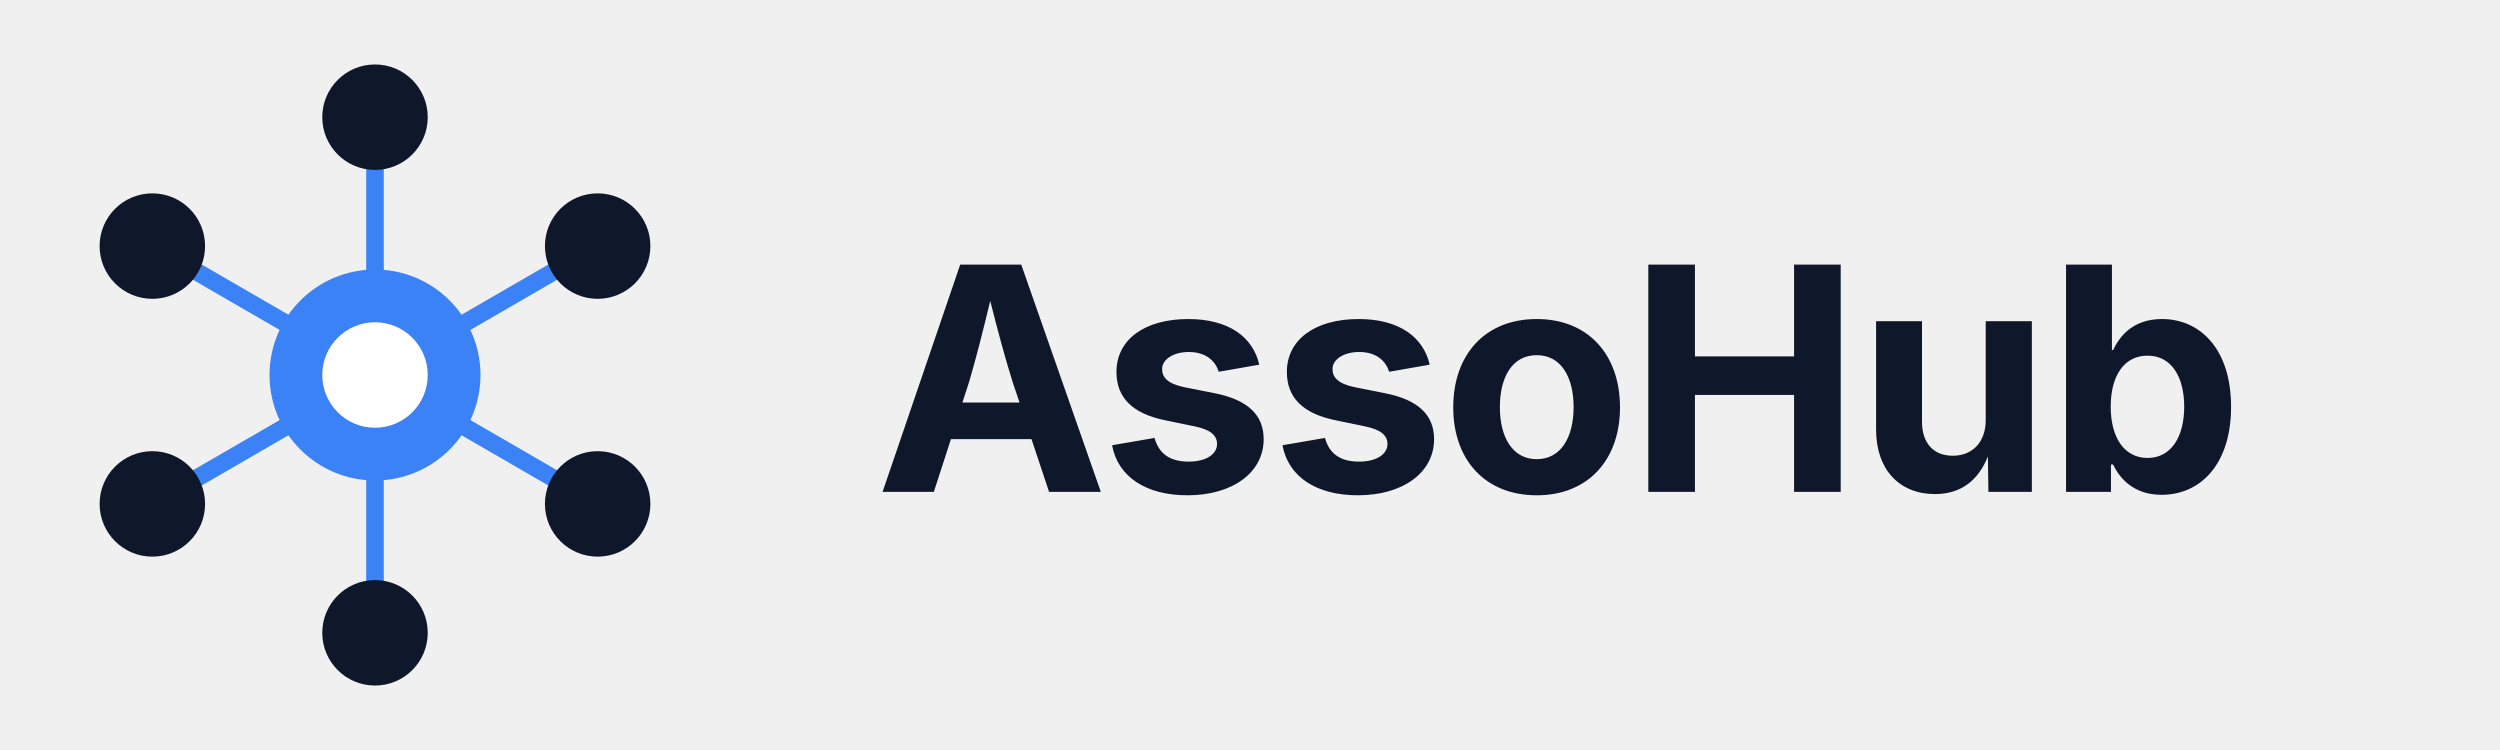
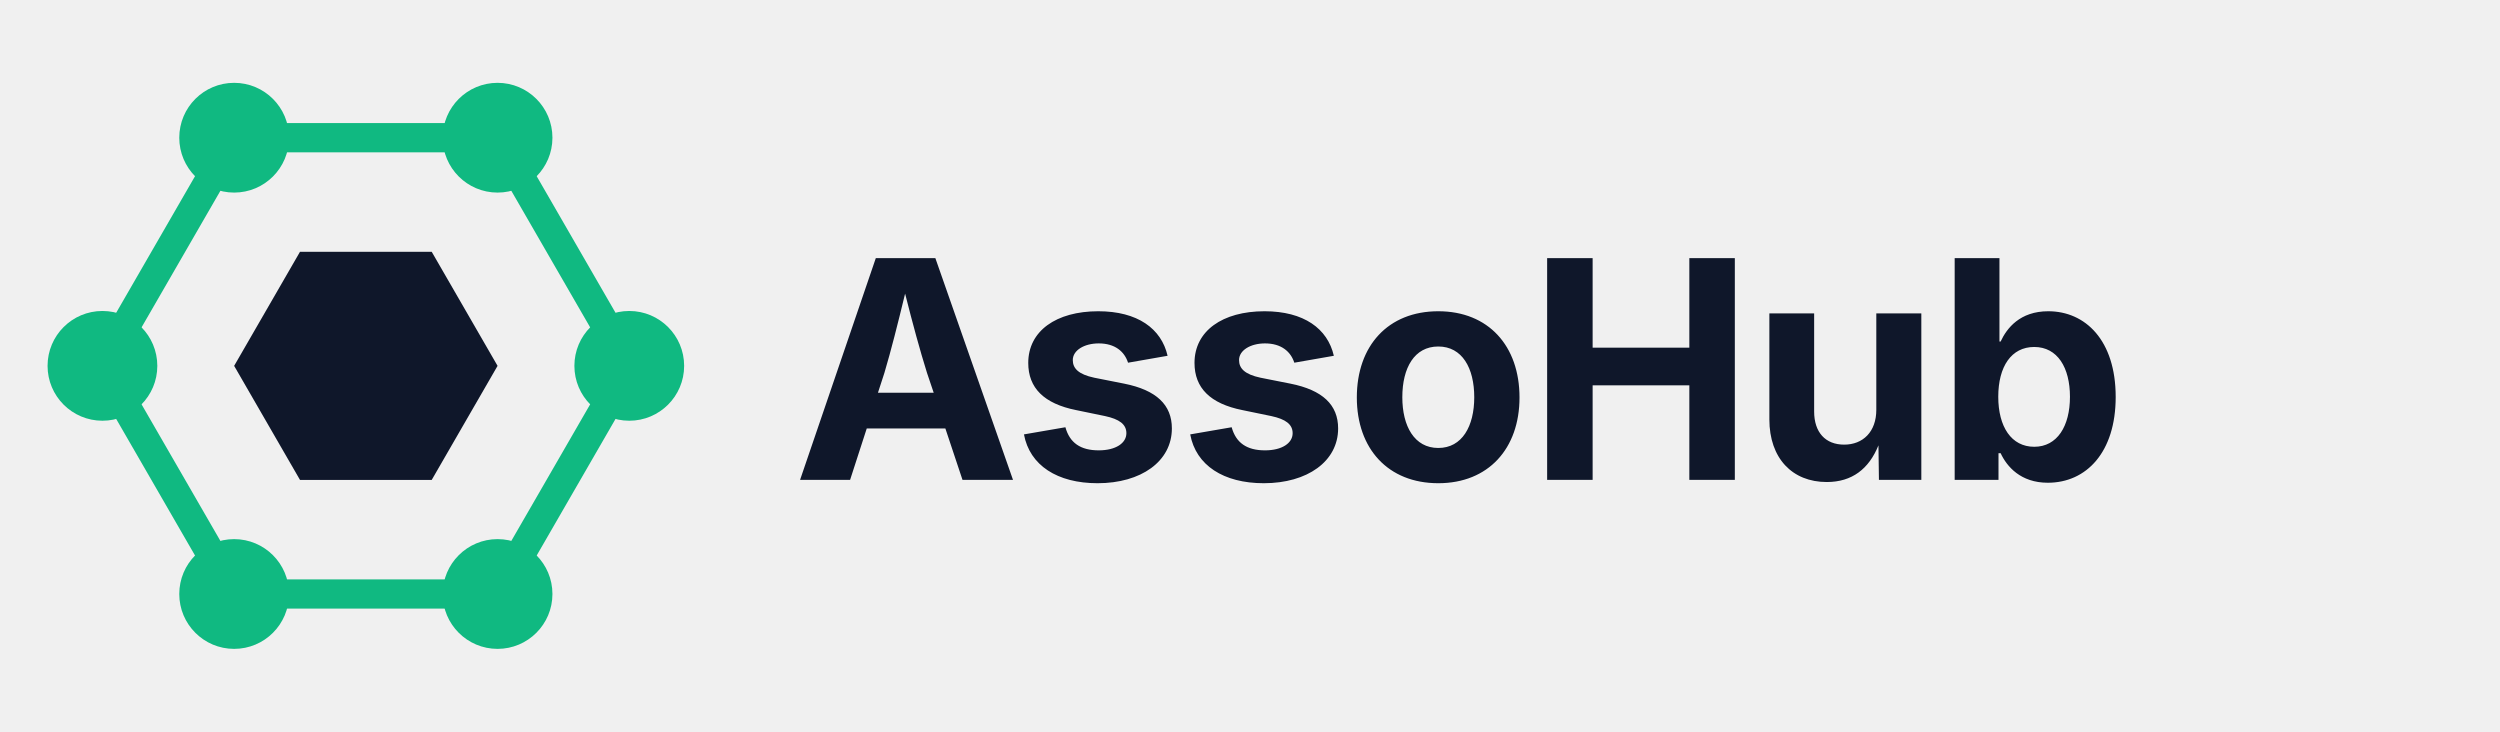
- <svg xmlns="http://www.w3.org/2000/svg" width="160" height="48" viewBox="0 0 160 48" fill="none" role="img" aria-label="AssoHub">
-   <g transform="scale(0.75)">
-     <line x1="32" y1="32" x2="32" y2="10" stroke="#3B82F6" stroke-width="1.5" stroke-linecap="round" />
-     <line x1="32" y1="32" x2="51" y2="21" stroke="#3B82F6" stroke-width="1.5" stroke-linecap="round" />
-     <line x1="32" y1="32" x2="51" y2="43" stroke="#3B82F6" stroke-width="1.5" stroke-linecap="round" />
-     <line x1="32" y1="32" x2="32" y2="54" stroke="#3B82F6" stroke-width="1.5" stroke-linecap="round" />
-     <line x1="32" y1="32" x2="13" y2="43" stroke="#3B82F6" stroke-width="1.5" stroke-linecap="round" />
-     <line x1="32" y1="32" x2="13" y2="21" stroke="#3B82F6" stroke-width="1.5" stroke-linecap="round" />
-     <circle cx="32" cy="10" r="4.5" fill="#0F172A" />
-     <circle cx="51" cy="21" r="4.5" fill="#0F172A" />
-     <circle cx="51" cy="43" r="4.5" fill="#0F172A" />
-     <circle cx="32" cy="54" r="4.5" fill="#0F172A" />
-     <circle cx="13" cy="43" r="4.5" fill="#0F172A" />
-     <circle cx="13" cy="21" r="4.5" fill="#0F172A" />
-     <circle cx="32" cy="32" r="9" fill="#3B82F6" />
-     <circle cx="32" cy="32" r="4.5" fill="white" />
+ <svg xmlns="http://www.w3.org/2000/svg" width="164" height="48" viewBox="0 0 164 48" fill="none" role="img" aria-label="AssoHub">
+   <g transform="scale(0.48)">
+     <polygon points="68,50 59,34.41 41,34.41 32,50 41,65.59 59,65.59" fill="#0F172A" />
+     <polygon points="86,50 68,18.82 32,18.82 14,50 32,81.18 68,81.18" stroke="#10B981" stroke-width="4" stroke-linejoin="round" fill="none" />
+     <circle cx="86" cy="50" r="7.5" fill="#10B981" />
+     <circle cx="68" cy="18.82" r="7.5" fill="#10B981" />
+     <circle cx="32" cy="18.82" r="7.5" fill="#10B981" />
+     <circle cx="14" cy="50" r="7.5" fill="#10B981" />
+     <circle cx="32" cy="81.18" r="7.5" fill="#10B981" />
+     <circle cx="68" cy="81.18" r="7.5" fill="#10B981" />
  </g>
-   <text x="56" y="24" fill="#0F172A" font-family="Geist, Inter, -apple-system, system-ui, sans-serif" font-size="20" font-weight="700" letter-spacing="-0.3" dominant-baseline="middle">AssoHub</text>
+   <text x="52" y="24" fill="#0F172A" font-family="Geist, Inter, -apple-system, system-ui, sans-serif" font-size="20" font-weight="700" letter-spacing="-0.3" dominant-baseline="middle">AssoHub</text>
</svg>
